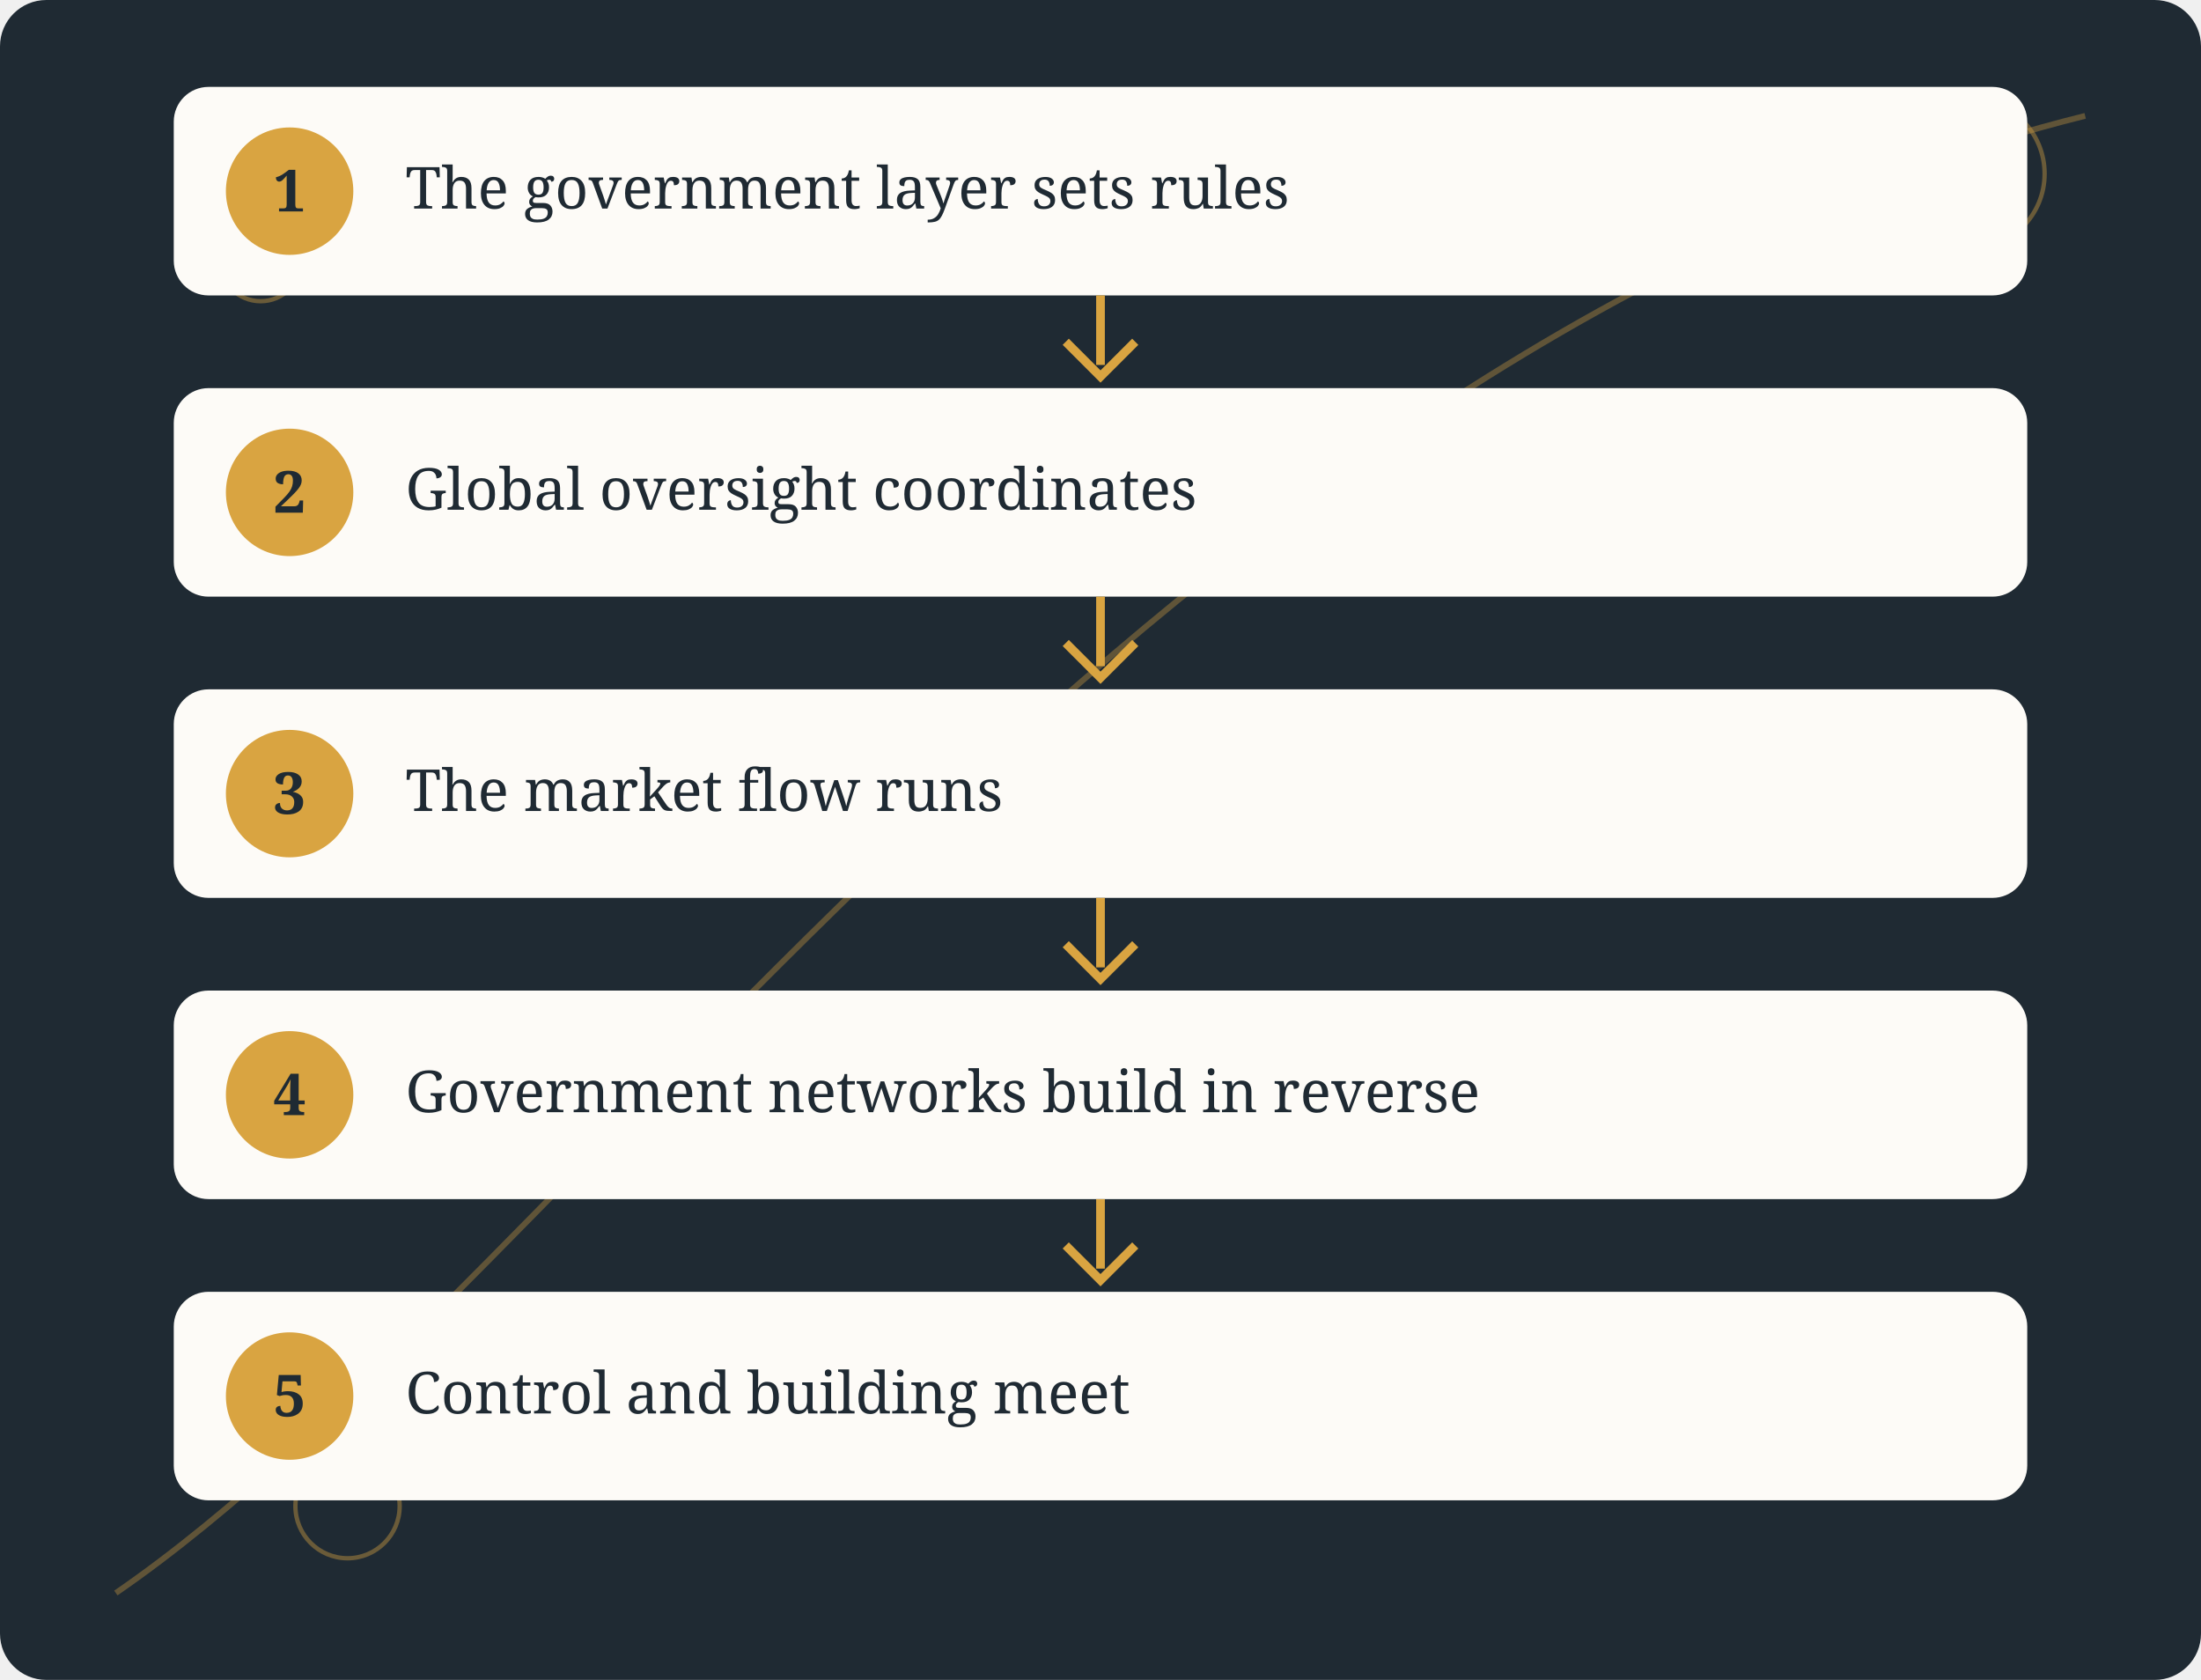
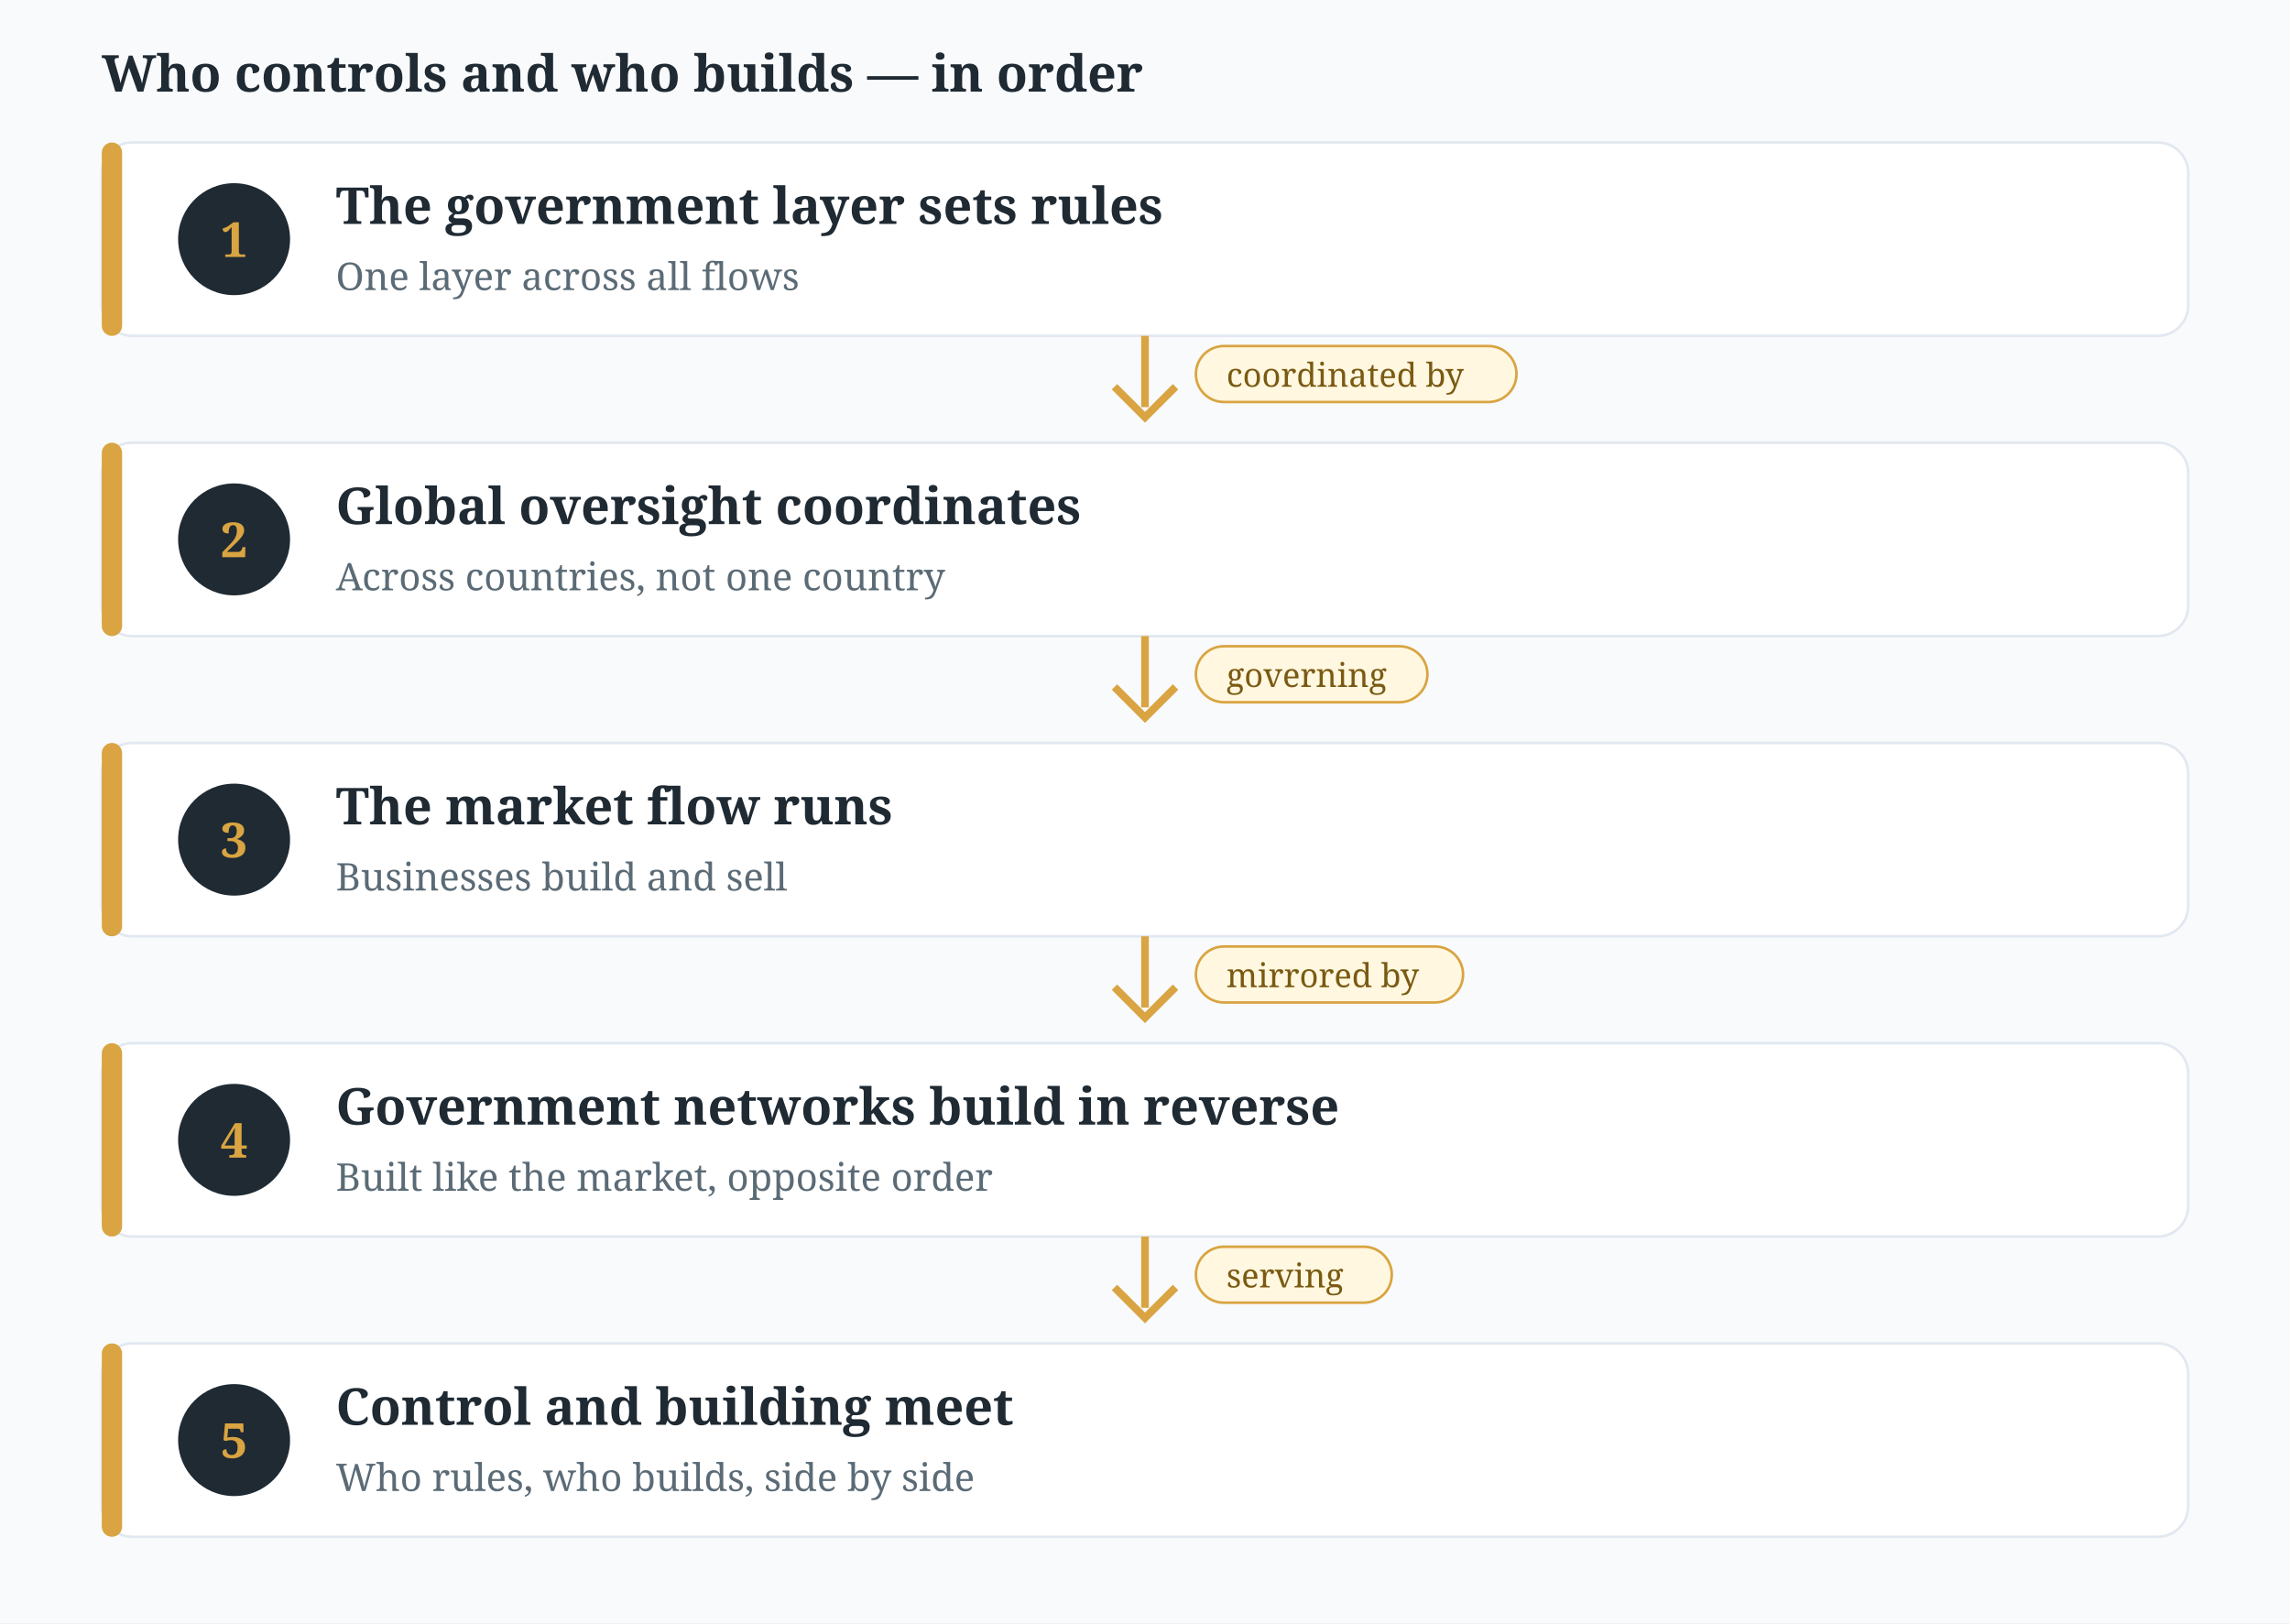
- <svg xmlns="http://www.w3.org/2000/svg" viewBox="0 0 760 580" role="img" aria-label="Who controls and who builds flow">
-   <rect width="760" height="580" rx="16" fill="#1f2a33" />
-   <path d="M40 550 C 200 440, 400 120, 720 40" fill="none" stroke="#d9a441" stroke-width="2" opacity="0.35" />
-   <circle cx="680" cy="60" r="26" fill="none" stroke="#d9a441" stroke-width="1.5" opacity="0.4" />
-   <circle cx="90" cy="90" r="14" fill="none" stroke="#d9a441" stroke-width="1.5" opacity="0.4" />
-   <circle cx="620" cy="180" r="10" fill="none" stroke="#d9a441" stroke-width="1.5" opacity="0.4" />
-   <circle cx="120" cy="520" r="18" fill="none" stroke="#d9a441" stroke-width="1.5" opacity="0.4" />
-   <rect x="60" y="30" width="640" height="72" rx="12" fill="#fdfbf7" />
-   <circle cx="100" cy="66" r="22" fill="#d9a441" />
-   <text x="100" y="73" text-anchor="middle" font-family="Georgia,serif" font-size="20" font-weight="700" fill="#1f2a33">1</text>
-   <text x="140" y="72" font-family="Georgia,serif" font-size="20" fill="#1f2a33">The government layer sets rules</text>
-   <path d="M380 102 L380 126 M368 118 L380 130 L392 118" fill="none" stroke="#d9a441" stroke-width="3" />
-   <rect x="60" y="134" width="640" height="72" rx="12" fill="#fdfbf7" />
-   <circle cx="100" cy="170" r="22" fill="#d9a441" />
-   <text x="100" y="177" text-anchor="middle" font-family="Georgia,serif" font-size="20" font-weight="700" fill="#1f2a33">2</text>
-   <text x="140" y="176" font-family="Georgia,serif" font-size="20" fill="#1f2a33">Global oversight coordinates</text>
-   <path d="M380 206 L380 230 M368 222 L380 234 L392 222" fill="none" stroke="#d9a441" stroke-width="3" />
-   <rect x="60" y="238" width="640" height="72" rx="12" fill="#fdfbf7" />
-   <circle cx="100" cy="274" r="22" fill="#d9a441" />
-   <text x="100" y="281" text-anchor="middle" font-family="Georgia,serif" font-size="20" font-weight="700" fill="#1f2a33">3</text>
-   <text x="140" y="280" font-family="Georgia,serif" font-size="20" fill="#1f2a33">The market flow runs</text>
-   <path d="M380 310 L380 334 M368 326 L380 338 L392 326" fill="none" stroke="#d9a441" stroke-width="3" />
-   <rect x="60" y="342" width="640" height="72" rx="12" fill="#fdfbf7" />
-   <circle cx="100" cy="378" r="22" fill="#d9a441" />
-   <text x="100" y="385" text-anchor="middle" font-family="Georgia,serif" font-size="20" font-weight="700" fill="#1f2a33">4</text>
-   <text x="140" y="384" font-family="Georgia,serif" font-size="20" fill="#1f2a33">Government networks build in reverse</text>
-   <path d="M380 414 L380 438 M368 430 L380 442 L392 430" fill="none" stroke="#d9a441" stroke-width="3" />
-   <rect x="60" y="446" width="640" height="72" rx="12" fill="#fdfbf7" />
-   <circle cx="100" cy="482" r="22" fill="#d9a441" />
-   <text x="100" y="489" text-anchor="middle" font-family="Georgia,serif" font-size="20" font-weight="700" fill="#1f2a33">5</text>
-   <text x="140" y="488" font-family="Georgia,serif" font-size="20" fill="#1f2a33">Control and building meet</text>
+ <svg xmlns="http://www.w3.org/2000/svg" viewBox="0 0 900 638" role="img" aria-label="Who controls and who builds flow">
+   <rect width="900" height="638" fill="#F8FAFC" />
+   <text x="40" y="36" font-family="Georgia,serif" font-size="20" font-weight="700" fill="#1F2A33">Who controls and who builds — in order</text>
+   <rect x="40" y="56" width="820" height="76" rx="12" fill="#FFFFFF" stroke="#E2E8F0" />
+   <rect x="40" y="56" width="8" height="76" rx="4" fill="#D9A441" />
+   <circle cx="92" cy="94" r="22" fill="#1F2A33" />
+   <text x="92" y="101" text-anchor="middle" font-family="Georgia,serif" font-size="19" font-weight="700" fill="#D9A441">1</text>
+   <text x="132" y="88" font-family="Georgia,serif" font-size="20" font-weight="700" fill="#1F2A33">The government layer sets rules</text>
+   <text x="132" y="114" font-family="Georgia,serif" font-size="15" fill="#5B6B76">One layer across all flows</text>
+   <path d="M450 132 L450 160 M438 152 L450 164 L462 152" fill="none" stroke="#D9A441" stroke-width="3" />
+   <rect x="470" y="136" width="126" height="22" rx="11" fill="#FFF7E0" stroke="#D9A441" />
+   <text x="482" y="152" font-family="Georgia,serif" font-size="13" fill="#7A5A12">coordinated by</text>
+   <rect x="40" y="174" width="820" height="76" rx="12" fill="#FFFFFF" stroke="#E2E8F0" />
+   <rect x="40" y="174" width="8" height="76" rx="4" fill="#D9A441" />
+   <circle cx="92" cy="212" r="22" fill="#1F2A33" />
+   <text x="92" y="219" text-anchor="middle" font-family="Georgia,serif" font-size="19" font-weight="700" fill="#D9A441">2</text>
+   <text x="132" y="206" font-family="Georgia,serif" font-size="20" font-weight="700" fill="#1F2A33">Global oversight coordinates</text>
+   <text x="132" y="232" font-family="Georgia,serif" font-size="15" fill="#5B6B76">Across countries, not one country</text>
+   <path d="M450 250 L450 278 M438 270 L450 282 L462 270" fill="none" stroke="#D9A441" stroke-width="3" />
+   <rect x="470" y="254" width="91" height="22" rx="11" fill="#FFF7E0" stroke="#D9A441" />
+   <text x="482" y="270" font-family="Georgia,serif" font-size="13" fill="#7A5A12">governing</text>
+   <rect x="40" y="292" width="820" height="76" rx="12" fill="#FFFFFF" stroke="#E2E8F0" />
+   <rect x="40" y="292" width="8" height="76" rx="4" fill="#D9A441" />
+   <circle cx="92" cy="330" r="22" fill="#1F2A33" />
+   <text x="92" y="337" text-anchor="middle" font-family="Georgia,serif" font-size="19" font-weight="700" fill="#D9A441">3</text>
+   <text x="132" y="324" font-family="Georgia,serif" font-size="20" font-weight="700" fill="#1F2A33">The market flow runs</text>
+   <text x="132" y="350" font-family="Georgia,serif" font-size="15" fill="#5B6B76">Businesses build and sell</text>
+   <path d="M450 368 L450 396 M438 388 L450 400 L462 388" fill="none" stroke="#D9A441" stroke-width="3" />
+   <rect x="470" y="372" width="105" height="22" rx="11" fill="#FFF7E0" stroke="#D9A441" />
+   <text x="482" y="388" font-family="Georgia,serif" font-size="13" fill="#7A5A12">mirrored by</text>
+   <rect x="40" y="410" width="820" height="76" rx="12" fill="#FFFFFF" stroke="#E2E8F0" />
+   <rect x="40" y="410" width="8" height="76" rx="4" fill="#D9A441" />
+   <circle cx="92" cy="448" r="22" fill="#1F2A33" />
+   <text x="92" y="455" text-anchor="middle" font-family="Georgia,serif" font-size="19" font-weight="700" fill="#D9A441">4</text>
+   <text x="132" y="442" font-family="Georgia,serif" font-size="20" font-weight="700" fill="#1F2A33">Government networks build in reverse</text>
+   <text x="132" y="468" font-family="Georgia,serif" font-size="15" fill="#5B6B76">Built like the market, opposite order</text>
+   <path d="M450 486 L450 514 M438 506 L450 518 L462 506" fill="none" stroke="#D9A441" stroke-width="3" />
+   <rect x="470" y="490" width="77" height="22" rx="11" fill="#FFF7E0" stroke="#D9A441" />
+   <text x="482" y="506" font-family="Georgia,serif" font-size="13" fill="#7A5A12">serving</text>
+   <rect x="40" y="528" width="820" height="76" rx="12" fill="#FFFFFF" stroke="#E2E8F0" />
+   <rect x="40" y="528" width="8" height="76" rx="4" fill="#D9A441" />
+   <circle cx="92" cy="566" r="22" fill="#1F2A33" />
+   <text x="92" y="573" text-anchor="middle" font-family="Georgia,serif" font-size="19" font-weight="700" fill="#D9A441">5</text>
+   <text x="132" y="560" font-family="Georgia,serif" font-size="20" font-weight="700" fill="#1F2A33">Control and building meet</text>
+   <text x="132" y="586" font-family="Georgia,serif" font-size="15" fill="#5B6B76">Who rules, who builds, side by side</text>
</svg>
